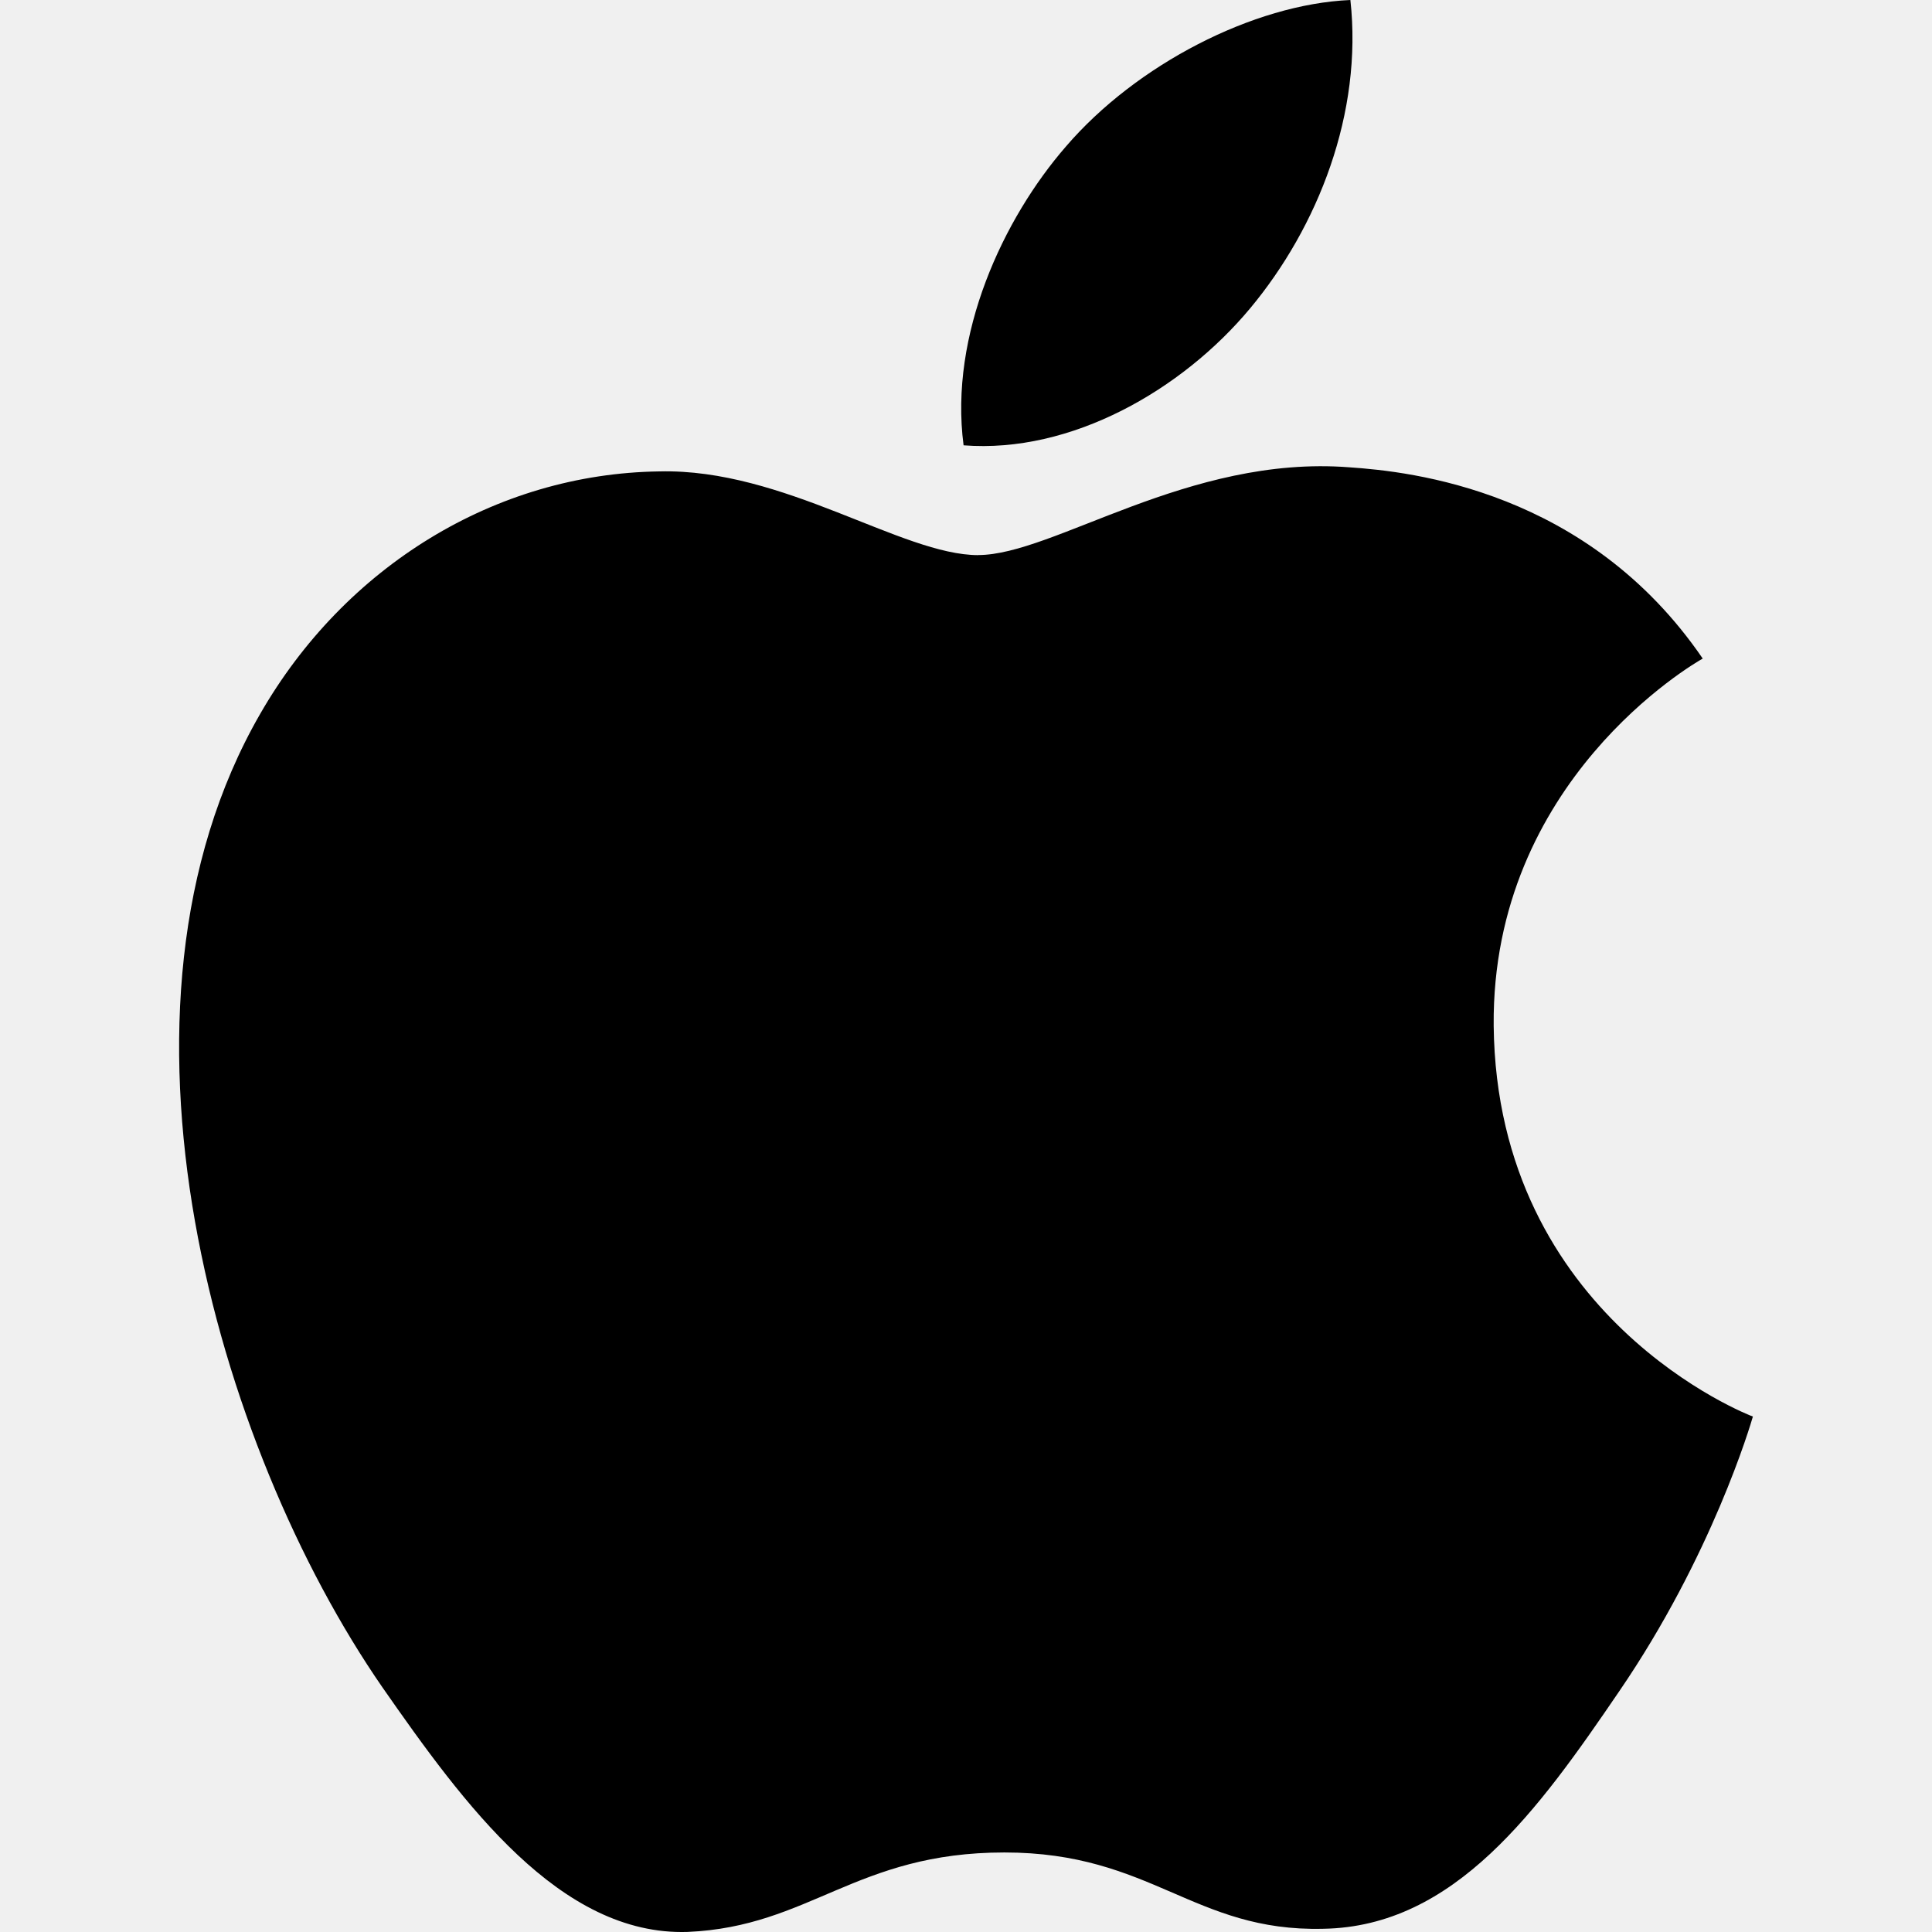
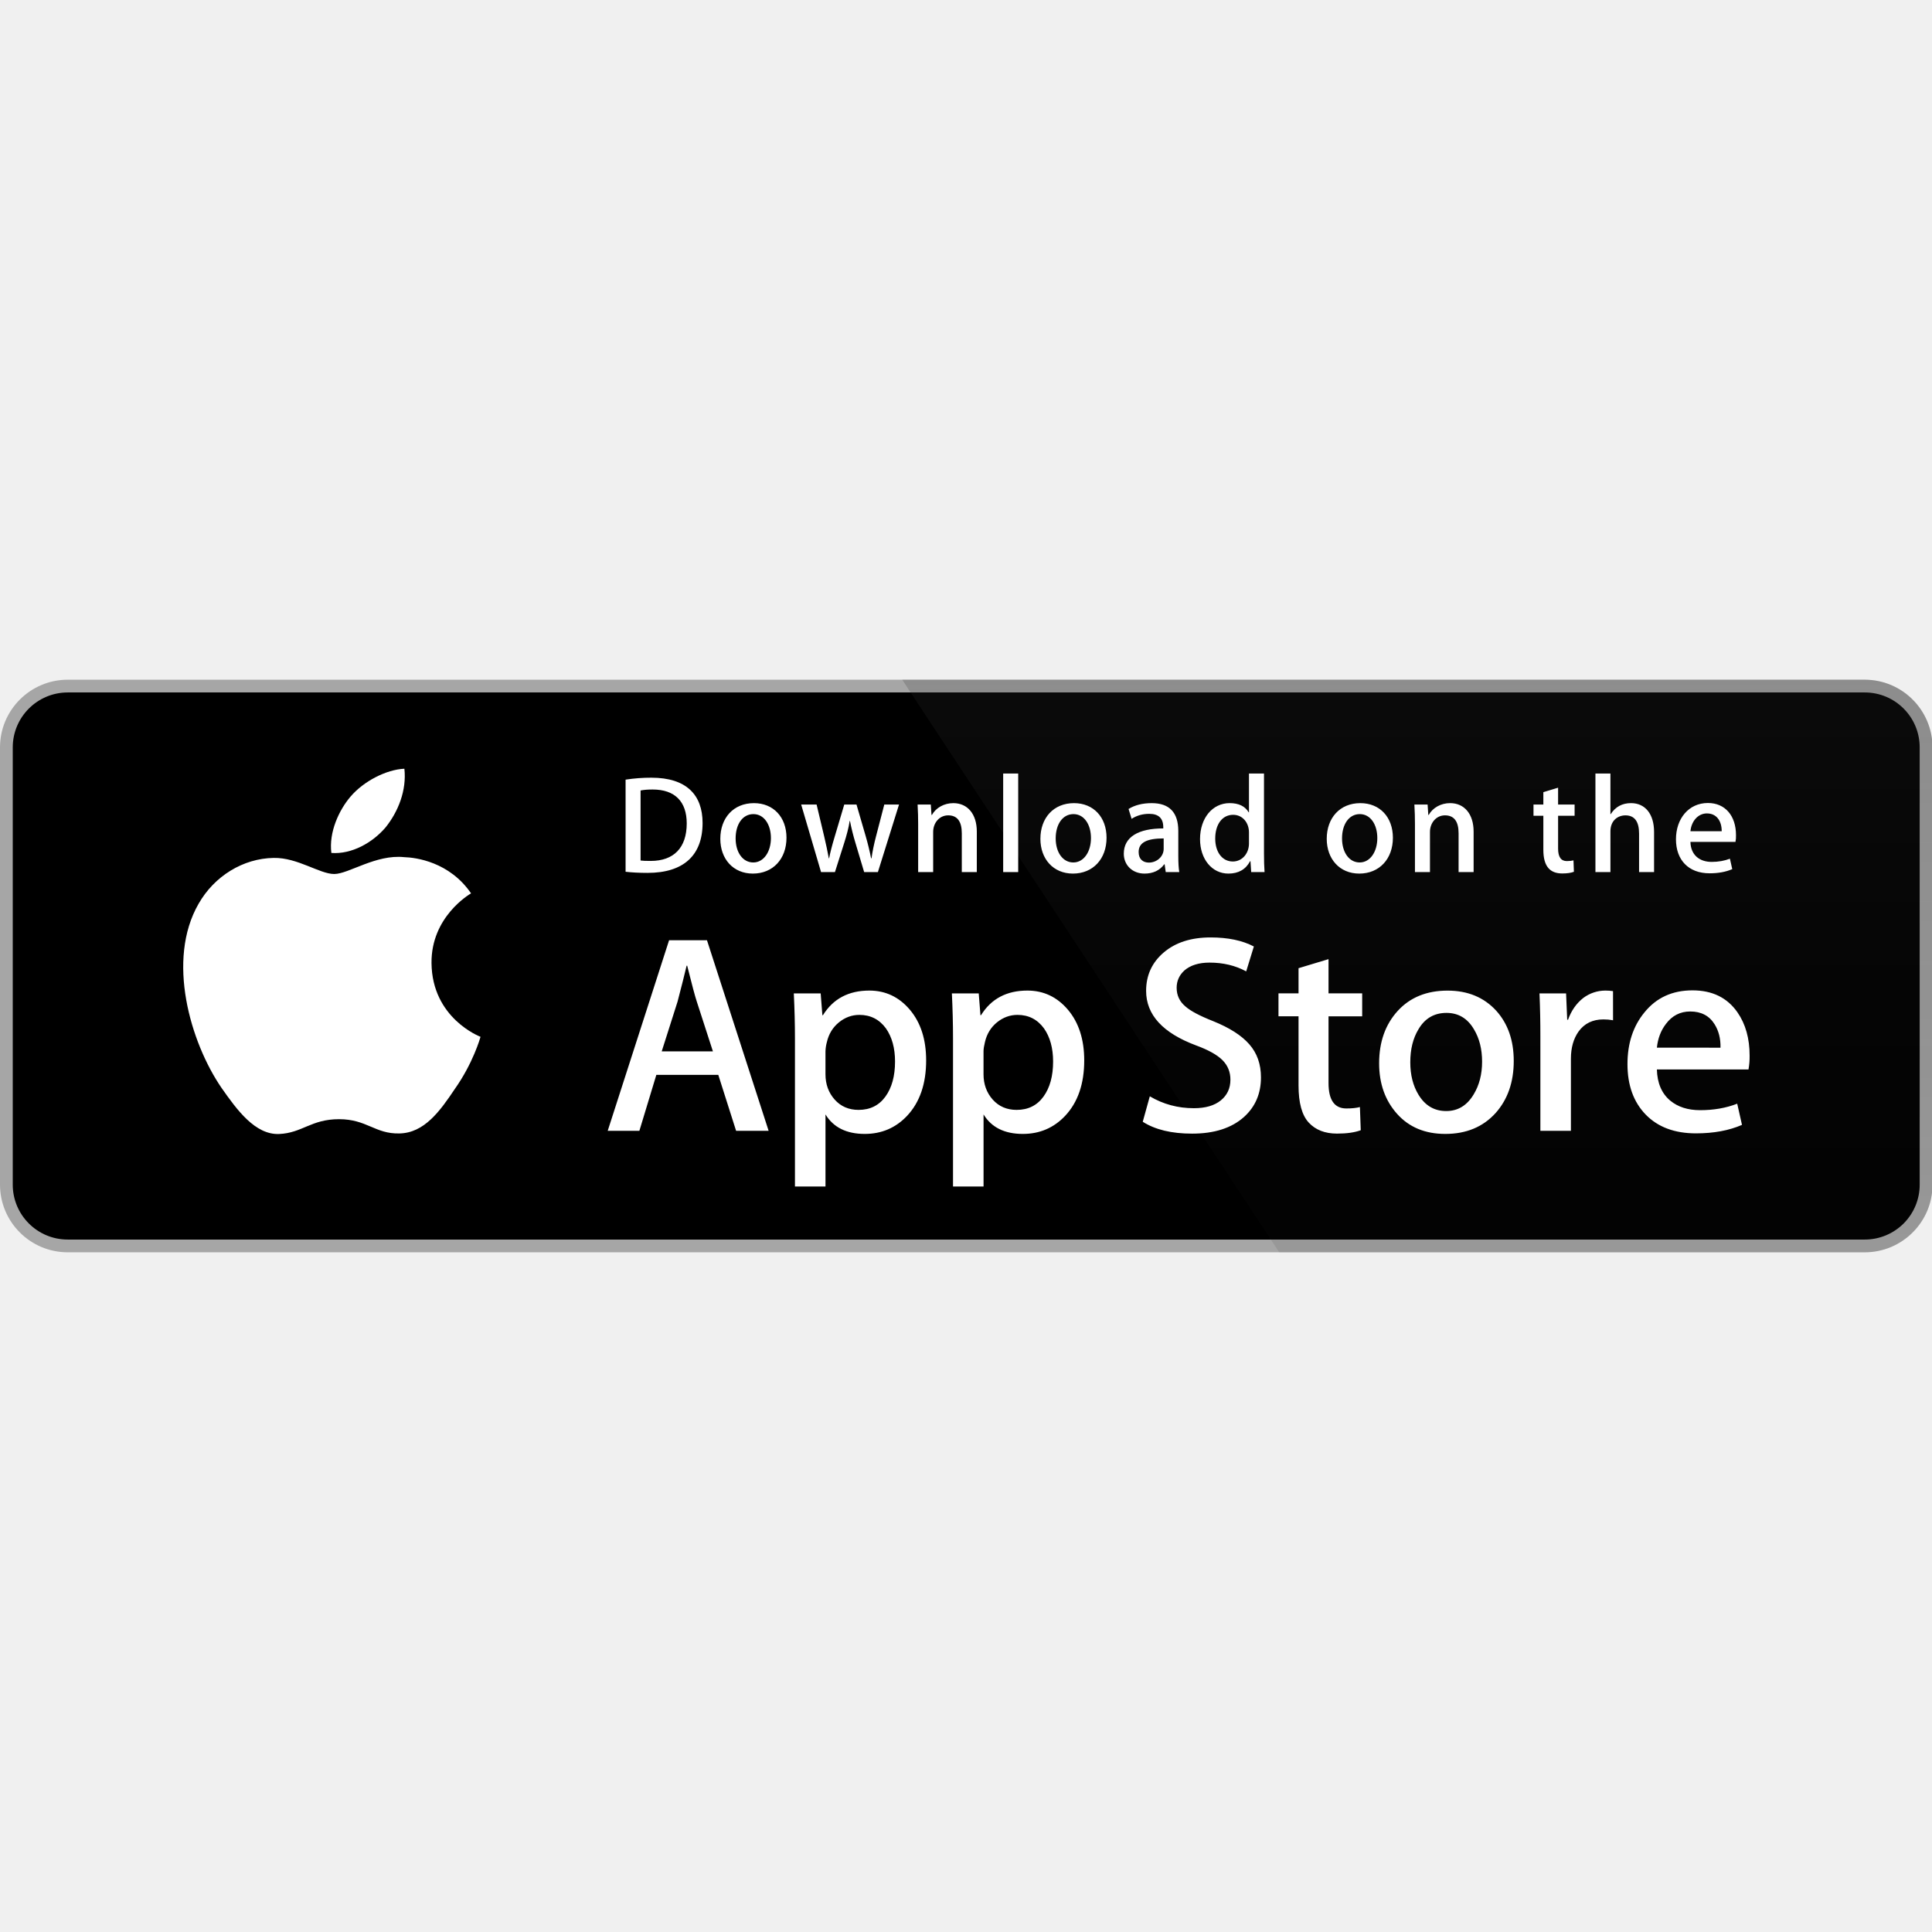
- <svg xmlns="http://www.w3.org/2000/svg" role="img" viewBox="0 0 24 24">
-   <path d="M12.152 6.896c-.948 0-2.415-1.078-3.96-1.04-2.04.027-3.91 1.183-4.961 3.014-2.117 3.675-.546 9.103 1.519 12.09 1.013 1.454 2.208 3.09 3.792 3.039 1.52-.065 2.09-.987 3.935-.987 1.831 0 2.35.987 3.96.948 1.637-.026 2.676-1.48 3.676-2.948 1.156-1.688 1.636-3.325 1.662-3.415-.039-.013-3.182-1.221-3.22-4.857-.026-3.04 2.48-4.494 2.597-4.559-1.429-2.09-3.623-2.324-4.39-2.376-2-.156-3.675 1.09-4.61 1.09zM15.53 3.83c.843-1.012 1.4-2.427 1.245-3.83-1.207.052-2.662.805-3.532 1.818-.78.896-1.454 2.338-1.273 3.714 1.338.104 2.715-.688 3.559-1.701" />
+ <svg xmlns="http://www.w3.org/2000/svg" width="800px" height="800px" viewBox="0 -189.93 539.856 539.856">
+   <g transform="scale(4.00216 4.0011)">
+     <path fill="#FFF" d="M134.032 35.268a3.83 3.83 0 0 1-3.834 3.83H4.729a3.835 3.835 0 0 1-3.839-3.83V4.725A3.84 3.84 0 0 1 4.729.89h125.468a3.834 3.834 0 0 1 3.834 3.835l.001 30.543z" />
+     <path fill="#A6A6A6" d="M130.198 39.989H4.729A4.73 4.73 0 0 1 0 35.268V4.726A4.733 4.733 0 0 1 4.729 0h125.468a4.735 4.735 0 0 1 4.729 4.726v30.542c.002 2.604-2.123 4.721-4.728 4.721z" />
+     <path d="M134.032 35.268a3.83 3.83 0 0 1-3.834 3.83H4.729a3.835 3.835 0 0 1-3.839-3.83V4.725A3.84 3.84 0 0 1 4.729.89h125.468a3.834 3.834 0 0 1 3.834 3.835l.001 30.543z" />
+     <path fill="#FFF" d="M30.128 19.784c-.029-3.223 2.639-4.791 2.761-4.864-1.511-2.203-3.853-2.504-4.676-2.528-1.967-.207-3.875 1.177-4.877 1.177-1.022 0-2.565-1.157-4.228-1.123-2.14.033-4.142 1.272-5.24 3.196-2.266 3.923-.576 9.688 1.595 12.859 1.086 1.554 2.355 3.287 4.016 3.226 1.625-.066 2.232-1.035 4.193-1.035 1.943 0 2.513 1.035 4.207.996 1.744-.027 2.842-1.56 3.89-3.127 1.255-1.779 1.759-3.533 1.779-3.623-.04-.014-3.386-1.292-3.42-5.154zM26.928 10.306c.874-1.093 1.472-2.58 1.306-4.089-1.265.056-2.847.875-3.758 1.944-.806.942-1.526 2.486-1.34 3.938 1.421.106 2.88-.717 3.792-1.793z" />
+     <linearGradient id="a" gradientUnits="userSpaceOnUse" x1="-23.235" y1="97.431" x2="-23.235" y2="61.386" gradientTransform="matrix(4.0022 0 0 4.0011 191.95 -349.736)">
+       <stop offset="0" stop-color="#1a1a1a" stop-opacity=".1" />
+       <stop offset=".123" stop-color="#212121" stop-opacity=".151" />
+       <stop offset=".308" stop-color="#353535" stop-opacity=".227" />
+       <stop offset=".532" stop-color="#575757" stop-opacity=".318" />
+       <stop offset=".783" stop-color="#858585" stop-opacity=".421" />
+       <stop offset="1" stop-color="#b3b3b3" stop-opacity=".51" />
+     </linearGradient>
+     <path fill="url(#a)" d="M130.198 0H62.993l26.323 39.989h40.882a4.733 4.733 0 0 0 4.729-4.724V4.726A4.734 4.734 0 0 0 130.198 0z" />
+     <g fill="#FFF">
+       <path d="M53.665 31.504h-2.271l-1.244-3.909h-4.324l-1.185 3.909H42.43l4.285-13.308h2.646l4.304 13.308zm-3.89-5.549L48.65 22.48c-.119-.355-.343-1.191-.671-2.507h-.04c-.132.566-.343 1.402-.632 2.507l-1.106 3.475h3.574zM64.663 26.588c0 1.632-.443 2.922-1.33 3.869-.794.843-1.781 1.264-2.958 1.264-1.271 0-2.185-.453-2.74-1.361v5.035h-2.132V25.062c0-1.025-.027-2.076-.079-3.154h1.875l.119 1.521h.04c.711-1.146 1.79-1.719 3.238-1.719 1.132 0 2.077.447 2.833 1.342.755.897 1.134 2.075 1.134 3.536zm-2.172.078c0-.934-.21-1.704-.632-2.311-.461-.631-1.08-.947-1.856-.947-.526 0-1.004.176-1.431.523-.428.35-.708.807-.839 1.373a2.784 2.784 0 0 0-.099.649v1.601c0 .697.214 1.286.642 1.768.428.48.984.721 1.668.721.803 0 1.428-.311 1.875-.928.448-.619.672-1.435.672-2.449zM75.7 26.588c0 1.632-.443 2.922-1.33 3.869-.795.843-1.781 1.264-2.959 1.264-1.271 0-2.185-.453-2.74-1.361v5.035h-2.132V25.062c0-1.025-.027-2.076-.079-3.154h1.875l.119 1.521h.04c.71-1.146 1.789-1.719 3.238-1.719 1.131 0 2.076.447 2.834 1.342.754.897 1.134 2.075 1.134 3.536zm-2.173.078c0-.934-.211-1.704-.633-2.311-.461-.631-1.078-.947-1.854-.947-.526 0-1.004.176-1.433.523-.428.35-.707.807-.838 1.373-.065.264-.1.479-.1.649v1.601c0 .697.215 1.286.641 1.768.428.479.984.721 1.67.721.804 0 1.429-.311 1.875-.928.448-.619.672-1.435.672-2.449zM88.04 27.771c0 1.133-.396 2.054-1.183 2.765-.866.776-2.075 1.165-3.625 1.165-1.432 0-2.58-.276-3.446-.829l.493-1.777c.935.554 1.962.83 3.08.83.804 0 1.429-.182 1.875-.543.447-.362.673-.846.673-1.45 0-.541-.187-.994-.554-1.363-.369-.368-.979-.711-1.836-1.026-2.33-.869-3.496-2.14-3.496-3.812 0-1.092.412-1.986 1.234-2.685.822-.698 1.912-1.047 3.268-1.047 1.211 0 2.22.211 3.021.632l-.535 1.738c-.754-.408-1.605-.612-2.557-.612-.752 0-1.342.185-1.764.553-.355.329-.535.73-.535 1.206 0 .525.205.961.613 1.303.354.315 1 .658 1.934 1.026 1.146.462 1.988 1 2.527 1.618.543.618.813 1.389.813 2.308zM95.107 23.508h-2.35v4.659c0 1.185.414 1.776 1.244 1.776.381 0 .697-.032.947-.099l.059 1.619c-.42.157-.973.236-1.658.236-.842 0-1.5-.257-1.975-.771-.473-.514-.711-1.375-.711-2.587v-4.837h-1.4v-1.6h1.4v-1.757l2.094-.632v2.389h2.35v1.604zM105.689 26.627c0 1.475-.422 2.686-1.264 3.633-.881.975-2.053 1.461-3.514 1.461-1.41 0-2.531-.467-3.367-1.4-.836-.935-1.254-2.113-1.254-3.534 0-1.487.432-2.705 1.293-3.652.863-.948 2.025-1.422 3.486-1.422 1.408 0 2.539.468 3.395 1.402.818.906 1.225 2.076 1.225 3.512zm-2.21.049c0-.879-.19-1.633-.571-2.264-.447-.762-1.087-1.143-1.916-1.143-.854 0-1.509.381-1.955 1.143-.382.631-.572 1.398-.572 2.304 0 .88.19 1.636.572 2.265.461.762 1.104 1.143 1.937 1.143.815 0 1.454-.389 1.916-1.162.392-.646.589-1.405.589-2.286zM112.622 23.783a3.71 3.71 0 0 0-.672-.059c-.75 0-1.33.282-1.738.85-.354.5-.532 1.132-.532 1.895v5.035h-2.132V24.93a67.43 67.43 0 0 0-.062-3.021h1.857l.078 1.836h.059c.226-.631.58-1.14 1.066-1.521a2.578 2.578 0 0 1 1.541-.514c.197 0 .375.014.533.039l.002 2.034zM122.157 26.252a5 5 0 0 1-.078.967h-6.396c.024.948.334 1.674.928 2.174.539.446 1.236.67 2.092.67.947 0 1.811-.15 2.588-.453l.334 1.479c-.908.396-1.98.593-3.217.593-1.488 0-2.656-.438-3.506-1.312-.848-.875-1.273-2.051-1.273-3.524 0-1.446.395-2.651 1.186-3.612.828-1.026 1.947-1.539 3.355-1.539 1.383 0 2.43.513 3.141 1.539.563.813.846 1.821.846 3.018zm-2.033-.553c.015-.633-.125-1.178-.414-1.639-.369-.594-.937-.89-1.698-.89-.697 0-1.265.289-1.697.869-.355.461-.566 1.015-.631 1.658l4.44.002z" />
+     </g>
+     <g fill="#FFF">
+       <path d="M45.211 13.491c-.593 0-1.106-.029-1.533-.078V6.979a11.606 11.606 0 0 1 1.805-.136c2.445 0 3.571 1.203 3.571 3.164 0 2.262-1.33 3.484-3.843 3.484zm.358-5.823c-.33 0-.611.02-.844.068v4.891c.126.02.368.029.708.029 1.602 0 2.514-.912 2.514-2.62 0-1.523-.825-2.368-2.378-2.368zM52.563 13.54c-1.378 0-2.271-1.029-2.271-2.426 0-1.456.912-2.494 2.349-2.494 1.358 0 2.271.98 2.271 2.417 0 1.474-.941 2.503-2.349 2.503zm.04-4.154c-.757 0-1.242.708-1.242 1.698 0 .971.495 1.679 1.232 1.679s1.232-.757 1.232-1.699c0-.96-.485-1.678-1.222-1.678zM62.77 8.717l-1.475 4.716h-.961l-.611-2.048a15.53 15.53 0 0 1-.379-1.523h-.02c-.077.514-.223 1.029-.378 1.523l-.65 2.048h-.971l-1.388-4.716h1.077l.534 2.242c.126.534.232 1.038.32 1.514h.02c.077-.397.203-.893.388-1.504l.67-2.251h.854l.641 2.203c.155.534.281 1.058.379 1.553h.028c.068-.485.175-1 .32-1.553l.573-2.203 1.029-.001zM68.2 13.433h-1.048v-2.708c0-.834-.32-1.252-.951-1.252-.621 0-1.048.534-1.048 1.155v2.805h-1.048v-3.368c0-.417-.01-.864-.039-1.349h.922l.049.728h.029c.282-.504.854-.824 1.495-.824.99 0 1.64.757 1.64 1.989l-.001 2.824zM71.09 13.433h-1.049v-6.88h1.049v6.88zM74.911 13.54c-1.377 0-2.271-1.029-2.271-2.426 0-1.456.912-2.494 2.348-2.494 1.359 0 2.271.98 2.271 2.417.001 1.474-.941 2.503-2.348 2.503zm.039-4.154c-.757 0-1.242.708-1.242 1.698 0 .971.496 1.679 1.231 1.679.738 0 1.232-.757 1.232-1.699.001-.96-.483-1.678-1.221-1.678zM81.391 13.433l-.076-.543h-.028c-.32.437-.787.65-1.379.65-.845 0-1.445-.592-1.445-1.388 0-1.164 1.009-1.766 2.756-1.766v-.087c0-.621-.329-.932-.979-.932-.465 0-.873.117-1.232.35l-.213-.689c.436-.272.98-.408 1.619-.408 1.232 0 1.854.65 1.854 1.951v1.737c0 .476.021.845.068 1.126l-.945-.001zm-.144-2.349c-1.164 0-1.748.282-1.748.951 0 .495.301.737.719.737.533 0 1.029-.407 1.029-.96v-.728zM87.357 13.433l-.049-.757h-.029c-.301.572-.807.864-1.514.864-1.137 0-1.979-1-1.979-2.407 0-1.475.873-2.514 2.065-2.514.631 0 1.078.213 1.33.641h.021V6.553h1.049v5.609c0 .456.011.883.039 1.271h-.933zm-.155-2.775c0-.66-.437-1.223-1.104-1.223-.777 0-1.252.689-1.252 1.659 0 .951.493 1.602 1.231 1.602.659 0 1.125-.573 1.125-1.252v-.786zM94.902 13.54c-1.377 0-2.27-1.029-2.27-2.426 0-1.456.912-2.494 2.348-2.494 1.359 0 2.271.98 2.271 2.417.001 1.474-.94 2.503-2.349 2.503zm.039-4.154c-.756 0-1.241.708-1.241 1.698 0 .971.495 1.679 1.231 1.679.738 0 1.232-.757 1.232-1.699.002-.96-.483-1.678-1.222-1.678zM102.887 13.433h-1.049v-2.708c0-.834-.32-1.252-.951-1.252-.621 0-1.047.534-1.047 1.155v2.805h-1.049v-3.368c0-.417-.01-.864-.039-1.349h.922l.049.728h.029c.281-.504.854-.825 1.494-.825.99 0 1.641.757 1.641 1.989v2.825zM109.938 9.503h-1.153v2.29c0 .583.202.874.61.874.185 0 .34-.02.465-.049l.029.796c-.203.078-.475.117-.813.117-.826 0-1.32-.456-1.32-1.65V9.503h-.688v-.786h.688v-.864l1.029-.311v1.174h1.153v.787zM115.486 13.433h-1.047v-2.688c0-.844-.319-1.271-.951-1.271-.543 0-1.049.369-1.049 1.116v2.843h-1.047v-6.88h1.047v2.833h.021c.33-.514.808-.767 1.418-.767.998 0 1.608.776 1.608 2.009v2.805zM121.17 11.327h-3.145c.02.893.611 1.397 1.486 1.397.465 0 .893-.078 1.271-.223l.163.728c-.446.194-.971.291-1.582.291-1.475 0-2.348-.932-2.348-2.377 0-1.446.894-2.533 2.23-2.533 1.205 0 1.961.893 1.961 2.242a2.02 2.02 0 0 1-.036.475zm-.961-.747c0-.728-.367-1.242-1.037-1.242-.602 0-1.078.524-1.146 1.242h2.183z" />
+     </g>
+   </g>
</svg>
